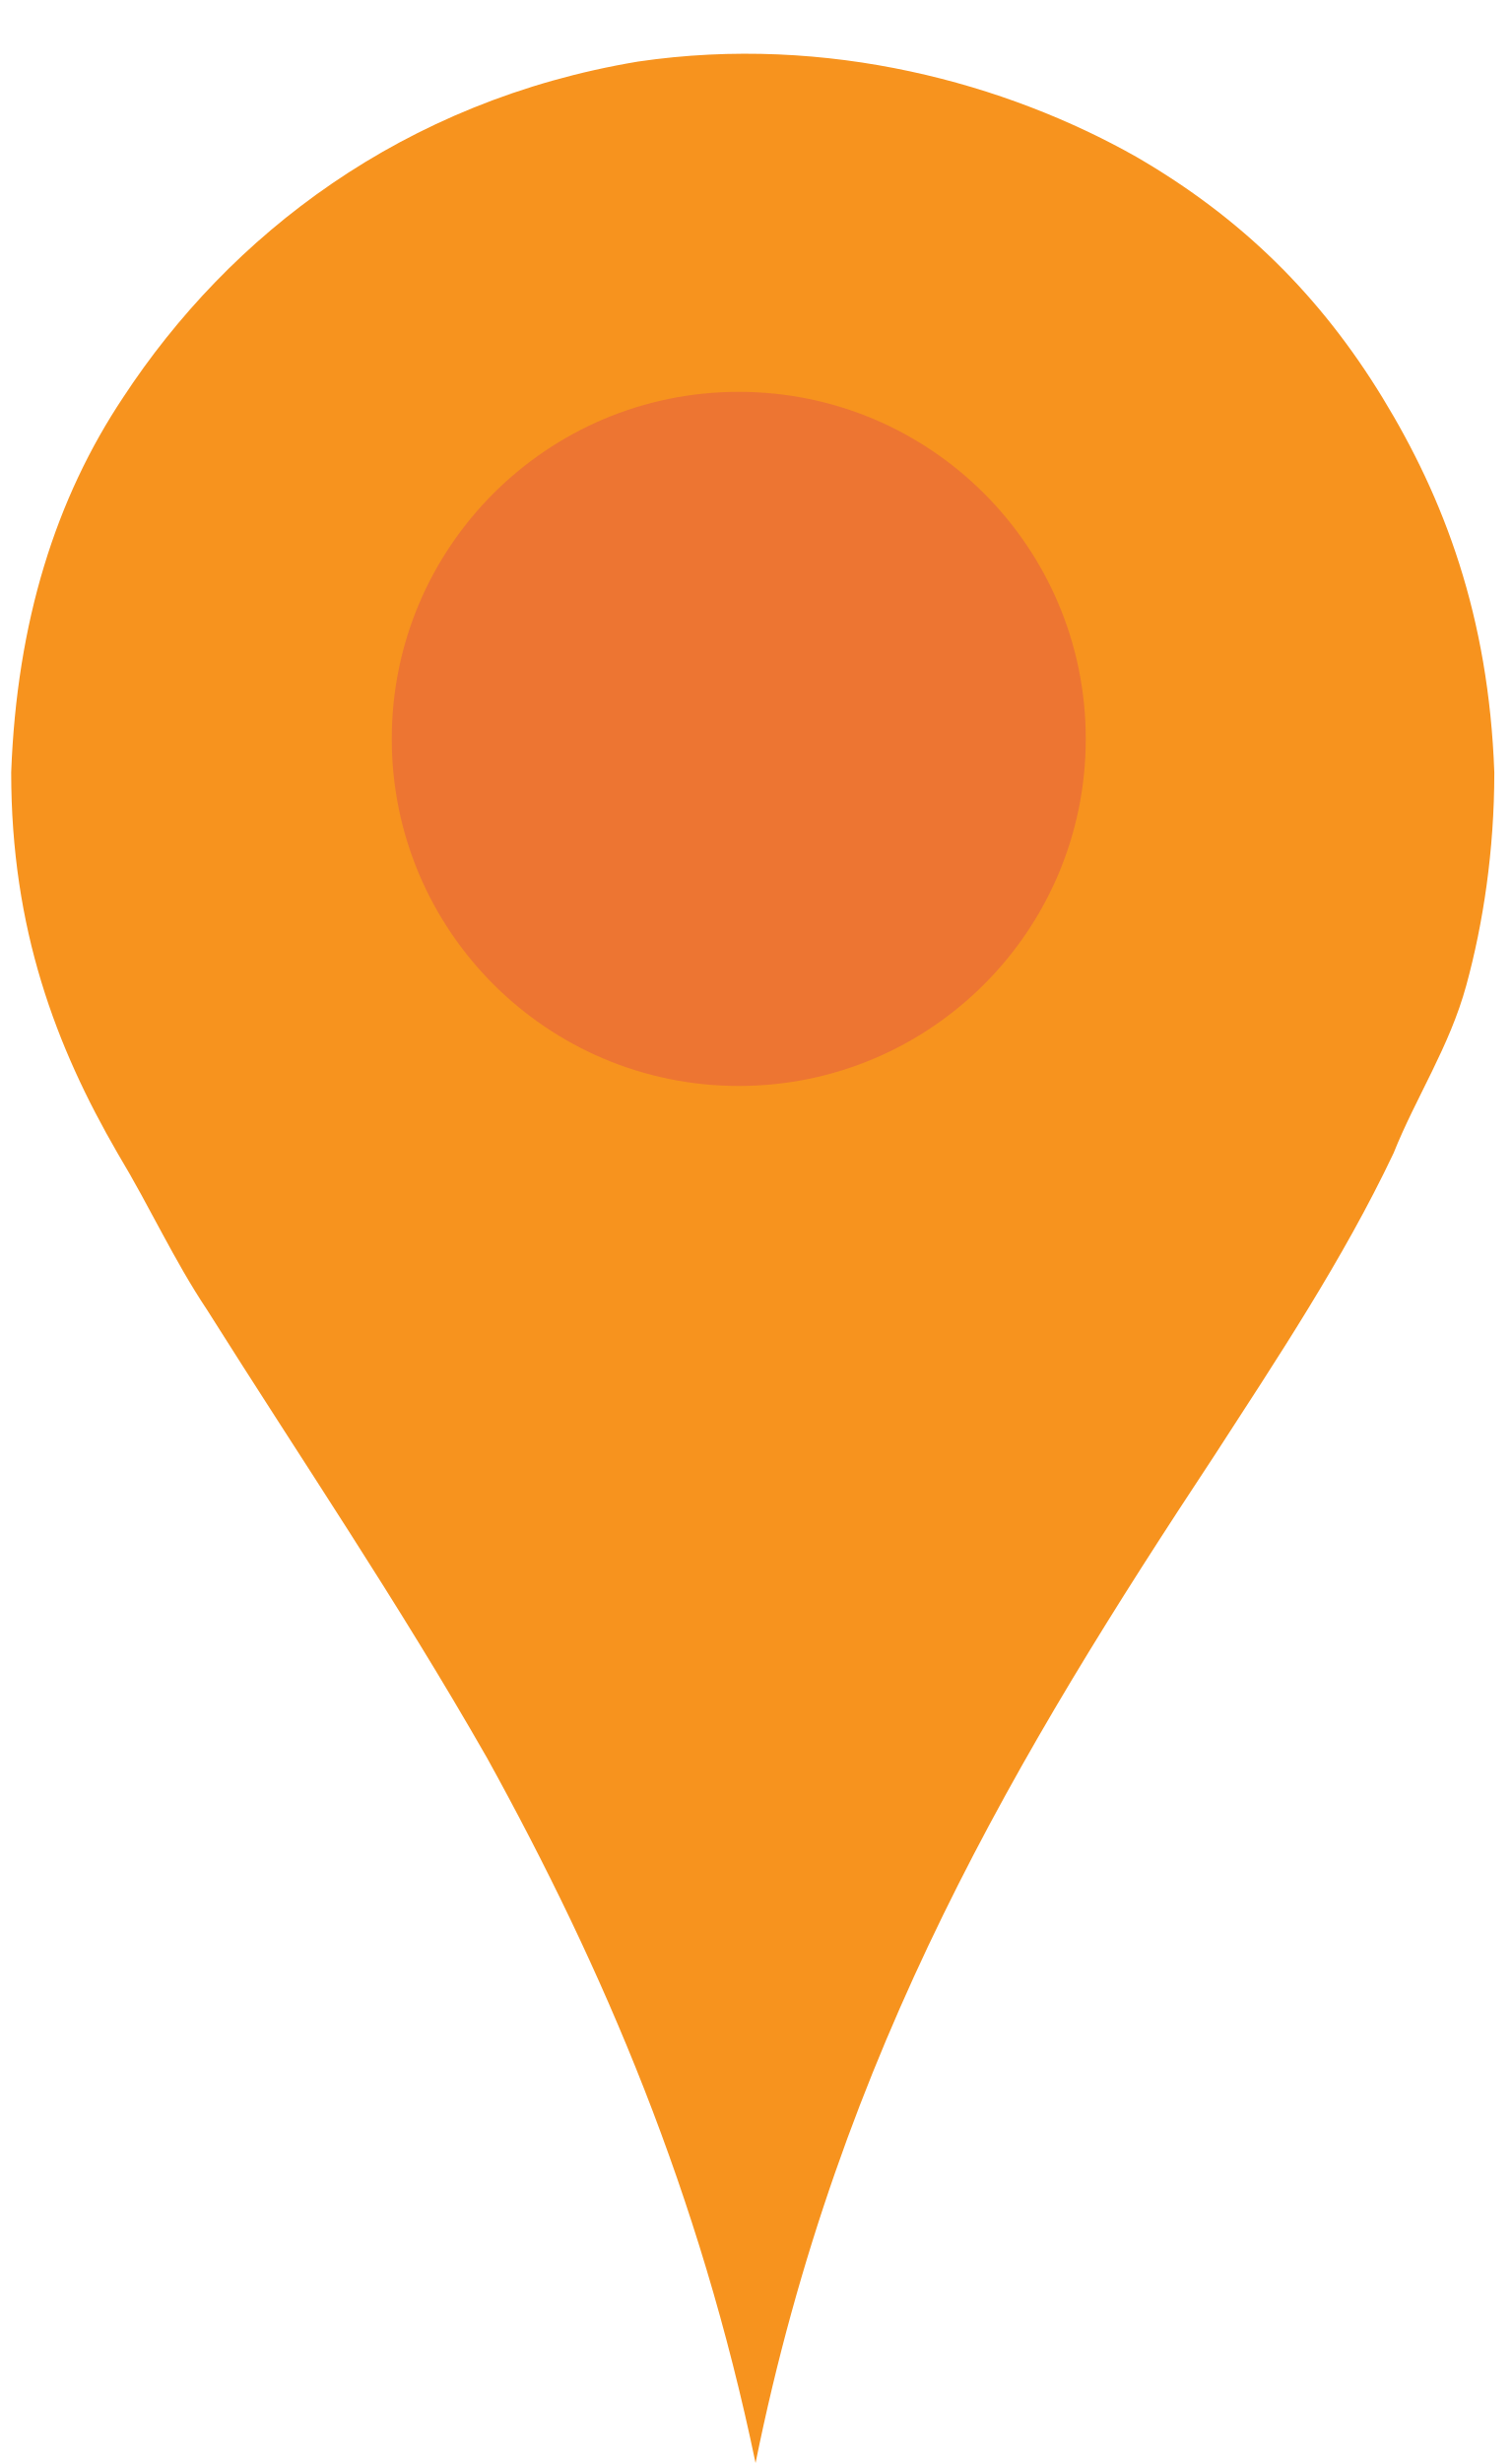
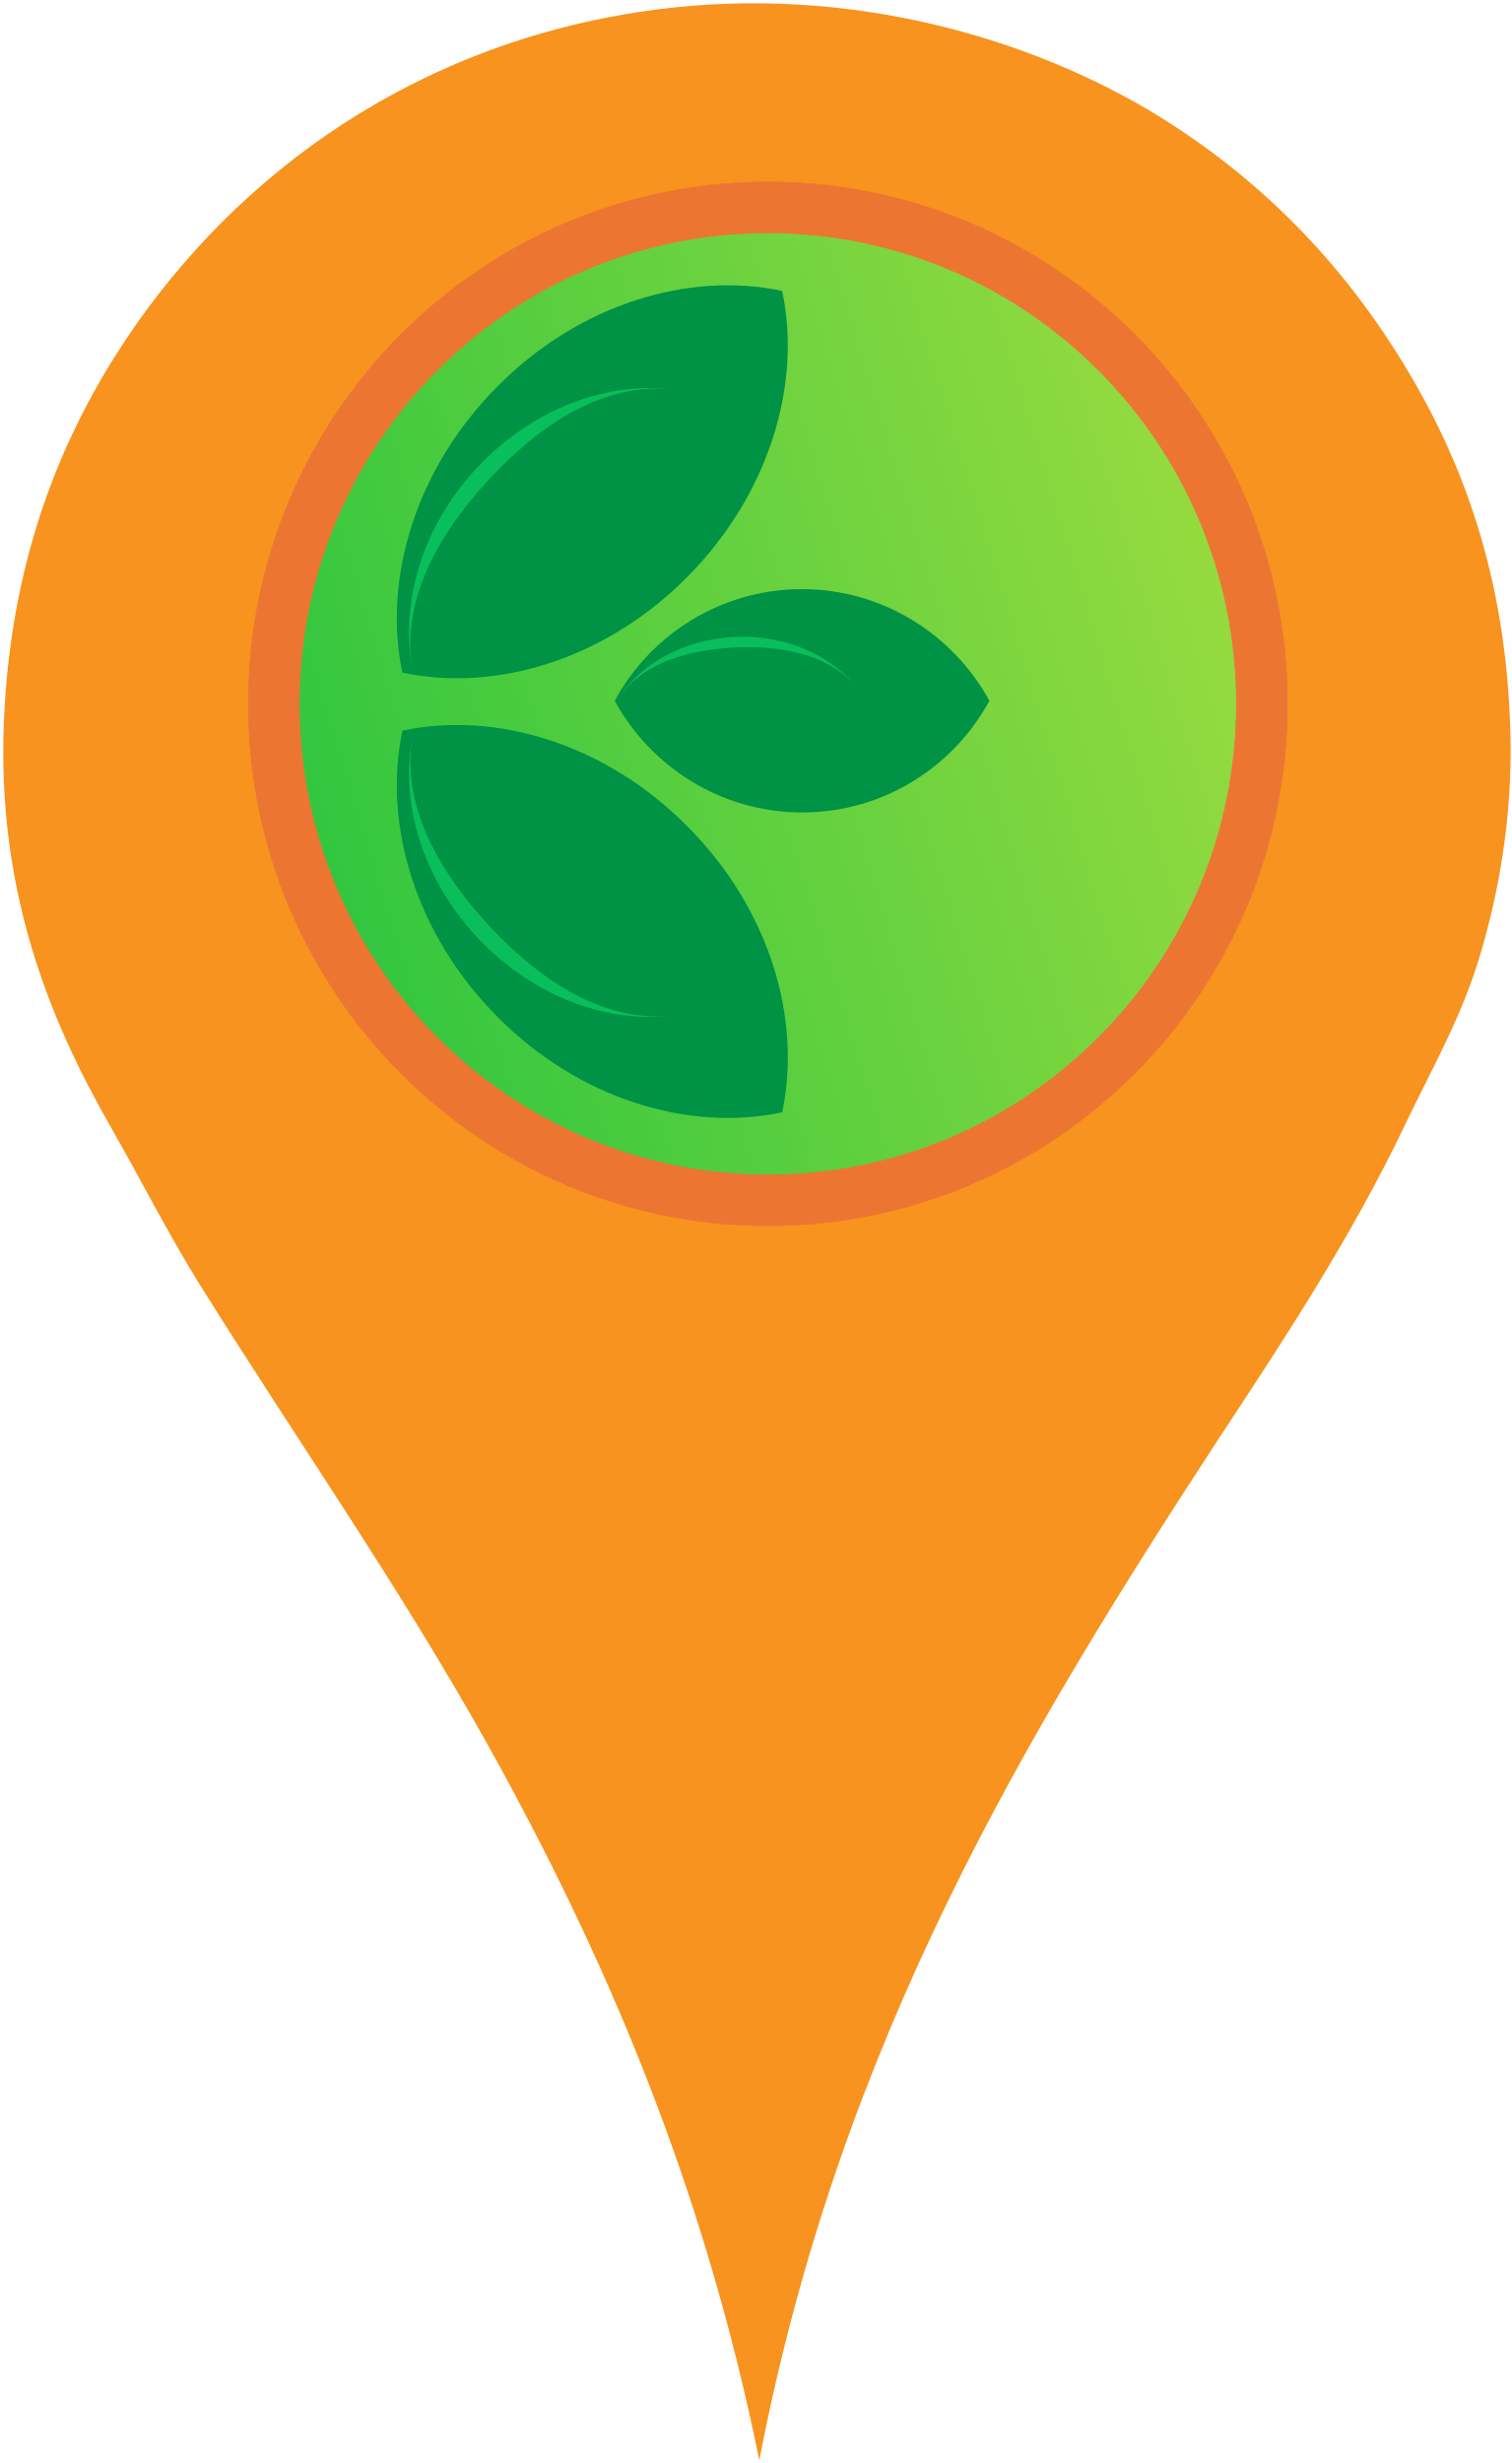
<svg xmlns="http://www.w3.org/2000/svg" width="27px" height="44px" viewBox="0 0 27 44" version="1.1">
+   <defs>
+     <linearGradient x1="97.85%" y1="35.406%" x2="2.174%" y2="64.596%" id="linearGradient-1">
+       <stop stop-color="#98DB3F" offset="0%" />
+       <stop stop-color="#2FC63F" offset="100%" />
+     </linearGradient>
+   </defs>
  <g id="Page-1" stroke="none" stroke-width="1" fill="none" fill-rule="evenodd">
-     <g id="vegan">
-       <g id="Page-1">
-         <g id="vegan">
-           <g id="Layer_8">
-             <g id="Group_2_" fill="#F7931E">
-               <path d="M13.5,44 C12.5,39.2 10.8,35.2 8.7,31.4 C7.1,28.6 5.4,26.1 3.7,23.4 C3.1,22.5 2.7,21.6 2.1,20.6 C1,18.7 0.2,16.6 0.2,13.8 C0.3,11.1 1,8.9 2.2,7.1 C4.1,4.2 7.2,1.8 11.4,1.1 C14.8,0.6 18,1.5 20.3,2.8 C22.2,3.9 23.6,5.3 24.7,7.1 C25.8,8.9 26.6,11 26.7,13.8 C26.7,15.2 26.5,16.5 26.2,17.6 C25.9,18.7 25.3,19.6 24.9,20.6 C24,22.5 22.8,24.3 21.7,26 C18.2,31.3 15,36.6 13.5,44 L13.5,44 L13.5,44 L13.5,44 Z" id="Shape_2_" />
-             </g>
-             <circle id="Oval" fill="#ED7532" cx="13.2" cy="13.2" r="6.2" />
+     <g id="logo-leaf-in-marker">
+       <g id="m_x5F_marker">
+         <g id="m_x5F_orange_x5F_marker" fill="#F7931E">
+           <path d="M13.567,43.951 C12.565,39.017 10.806,34.912 8.68,31.107 C7.098,28.284 5.272,25.676 3.567,22.945 C2.999,22.031 2.517,21.073 1.973,20.122 C0.892,18.232 0.006,16.035 0.061,13.182 C0.122,10.389 0.916,8.162 2.071,6.339 C3.971,3.338 7.147,0.871 11.411,0.215 C14.893,-0.319 18.161,0.583 20.488,1.945 C22.376,3.062 23.854,4.553 24.96,6.309 C26.126,8.15 26.921,10.303 26.988,13.126 C27.024,14.575 26.786,15.912 26.456,17.029 C26.126,18.158 25.583,19.091 25.1,20.104 C24.166,22.061 22.987,23.866 21.808,25.651 C18.314,31.003 15.009,36.47 13.567,43.951 L13.567,43.951 L13.567,43.951 Z" id="Shape" />
+         </g>
+         <ellipse id="m_x5F_green_x5F_gradient" stroke="#ED7532" stroke-width="0.916" fill="url(#linearGradient-1)" cx="13.72" cy="12.574" rx="8.827" ry="8.868" />
+         <g id="m_x5F_green_x5F_leaves" transform="translate(7.085973, 5.093445)">
+           <g id="middle_x5F_leaf_2_" transform="translate(3.848416, 5.400279)" fill="#009245">
+             <path d="M6.744,2.025 C6.096,0.841 4.838,0.031 3.396,0.031 C1.955,0.031 0.696,0.835 0.049,2.025 C0.696,3.209 1.955,4.02 3.396,4.02 C4.844,4.02 6.096,3.216 6.744,2.025 L6.744,2.025 Z" id="Shape" />
+           </g>
+           <g id="upper_x5F_leaf_3_" fill="#009245">
+             <path d="M6.89,0.104 C5.223,-0.252 3.262,0.338 1.802,1.81 C0.342,3.277 -0.25,5.247 0.104,6.922 C1.771,7.278 3.732,6.689 5.192,5.216 C6.652,3.743 7.245,1.78 6.89,0.104 L6.89,0.104 Z" id="Shape" />
+           </g>
+           <g id="bottom_x5F_leaf_2_" transform="translate(0, 7.854951)" fill="#009245">
+             <path d="M6.89,6.922 C5.223,7.278 3.262,6.689 1.802,5.216 C0.342,3.75 -0.25,1.78 0.104,0.104 C1.771,-0.252 3.732,0.338 5.192,1.81 C6.658,3.277 7.245,5.241 6.89,6.922 L6.89,6.922 Z" id="Shape" />
+           </g>
+           <g id="middle_x5F_stripe_2_" transform="translate(3.909502, 6.259414)" fill="#08BF5B">
+             <path d="M2.138,0.215 C3.073,0.172 3.897,0.38 4.362,0.988 C3.897,0.368 3.06,-0.018 2.132,0.025 C1.197,0.068 0.403,0.534 0,1.191 C0.403,0.54 1.21,0.258 2.138,0.215 L2.138,0.215 Z" id="Shape" />
+           </g>
+           <g id="upper_x5F_stripe_2_" transform="translate(0.183258, 1.779637)" fill="#08BF5B">
+             <path d="M1.472,1.688 C2.48,0.601 3.647,-0.08 4.85,0.098 C3.641,-0.086 2.266,0.399 1.252,1.485 C0.238,2.571 -0.147,3.983 0.122,5.185 C-0.134,3.989 0.464,2.774 1.472,1.688 L1.472,1.688 Z" id="Shape" />
+           </g>
+           <g id="bottom_x5F_stripe_2_" transform="translate(0.183258, 7.916318)" fill="#08BF5B">
+             <path d="M1.472,3.529 C2.48,4.615 3.647,5.296 4.85,5.118 C3.641,5.302 2.266,4.817 1.252,3.731 C0.238,2.645 -0.147,1.233 0.122,0.031 C-0.134,1.233 0.464,2.442 1.472,3.529 L1.472,3.529 Z" id="Shape" />
          </g>
        </g>
+         <ellipse id="m_x5F_orange_x5F_border" stroke="#ED7532" stroke-width="0.916" cx="13.72" cy="12.574" rx="8.827" ry="8.868" />
      </g>
    </g>
  </g>
</svg>
